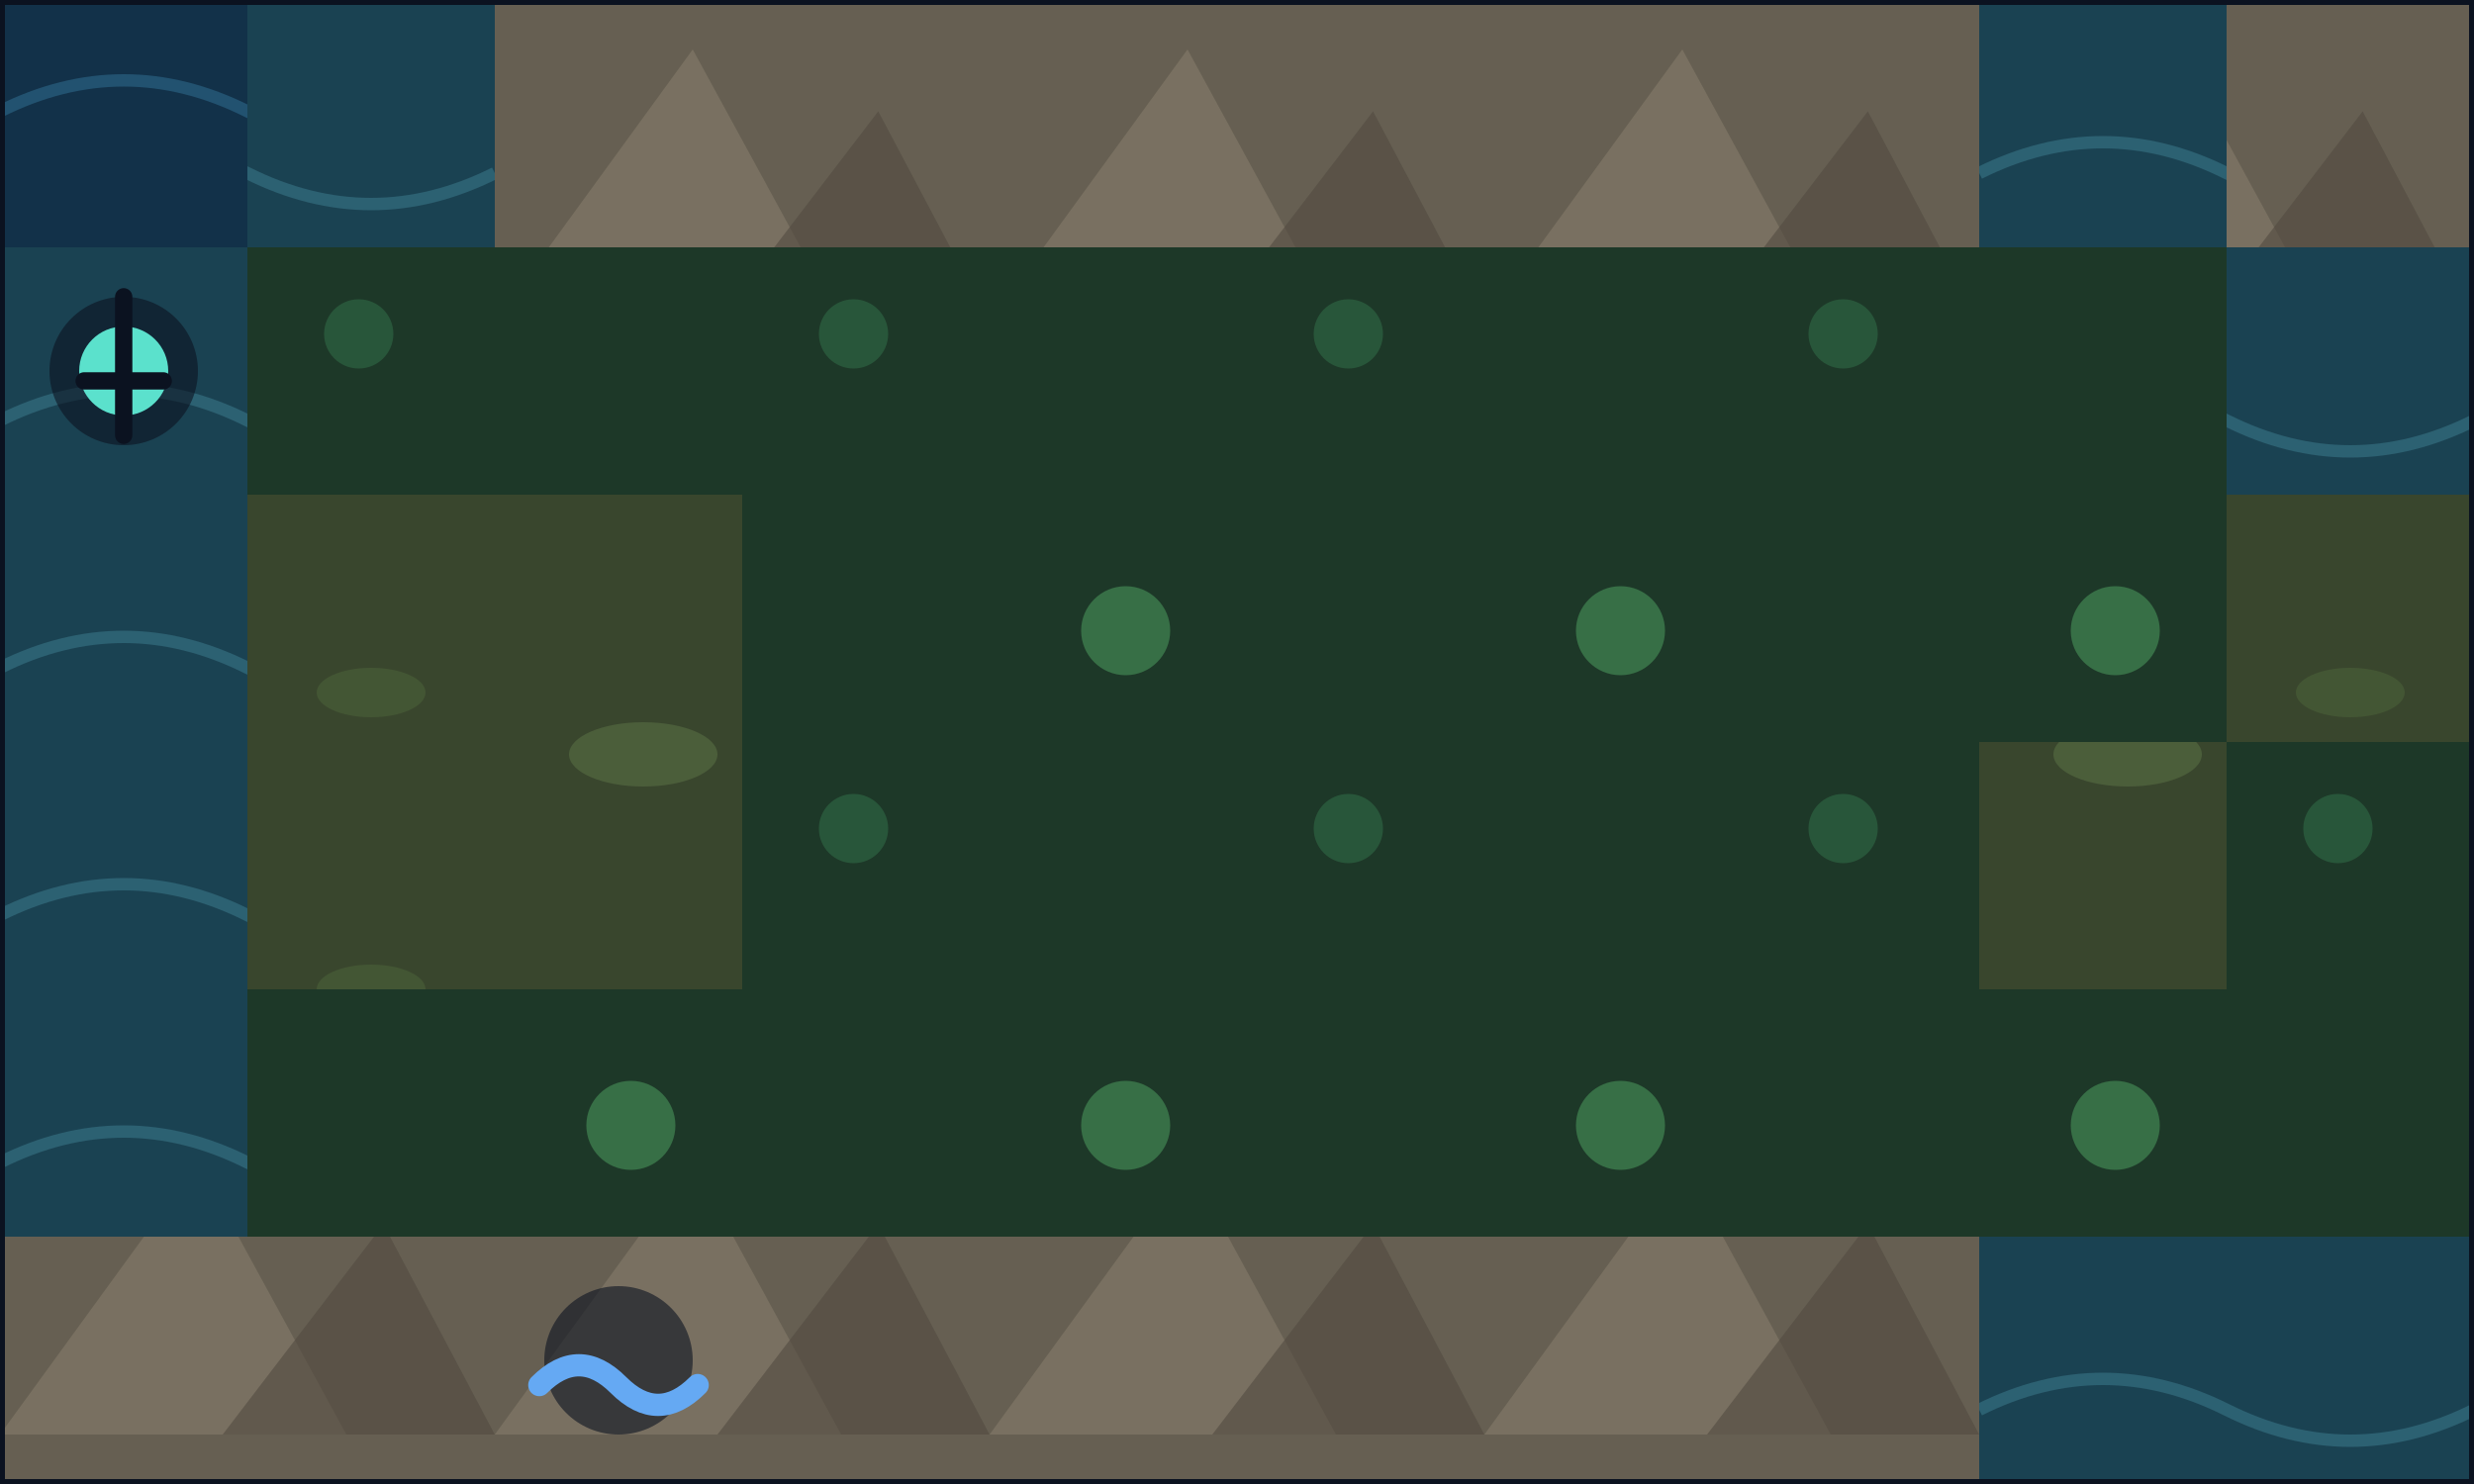
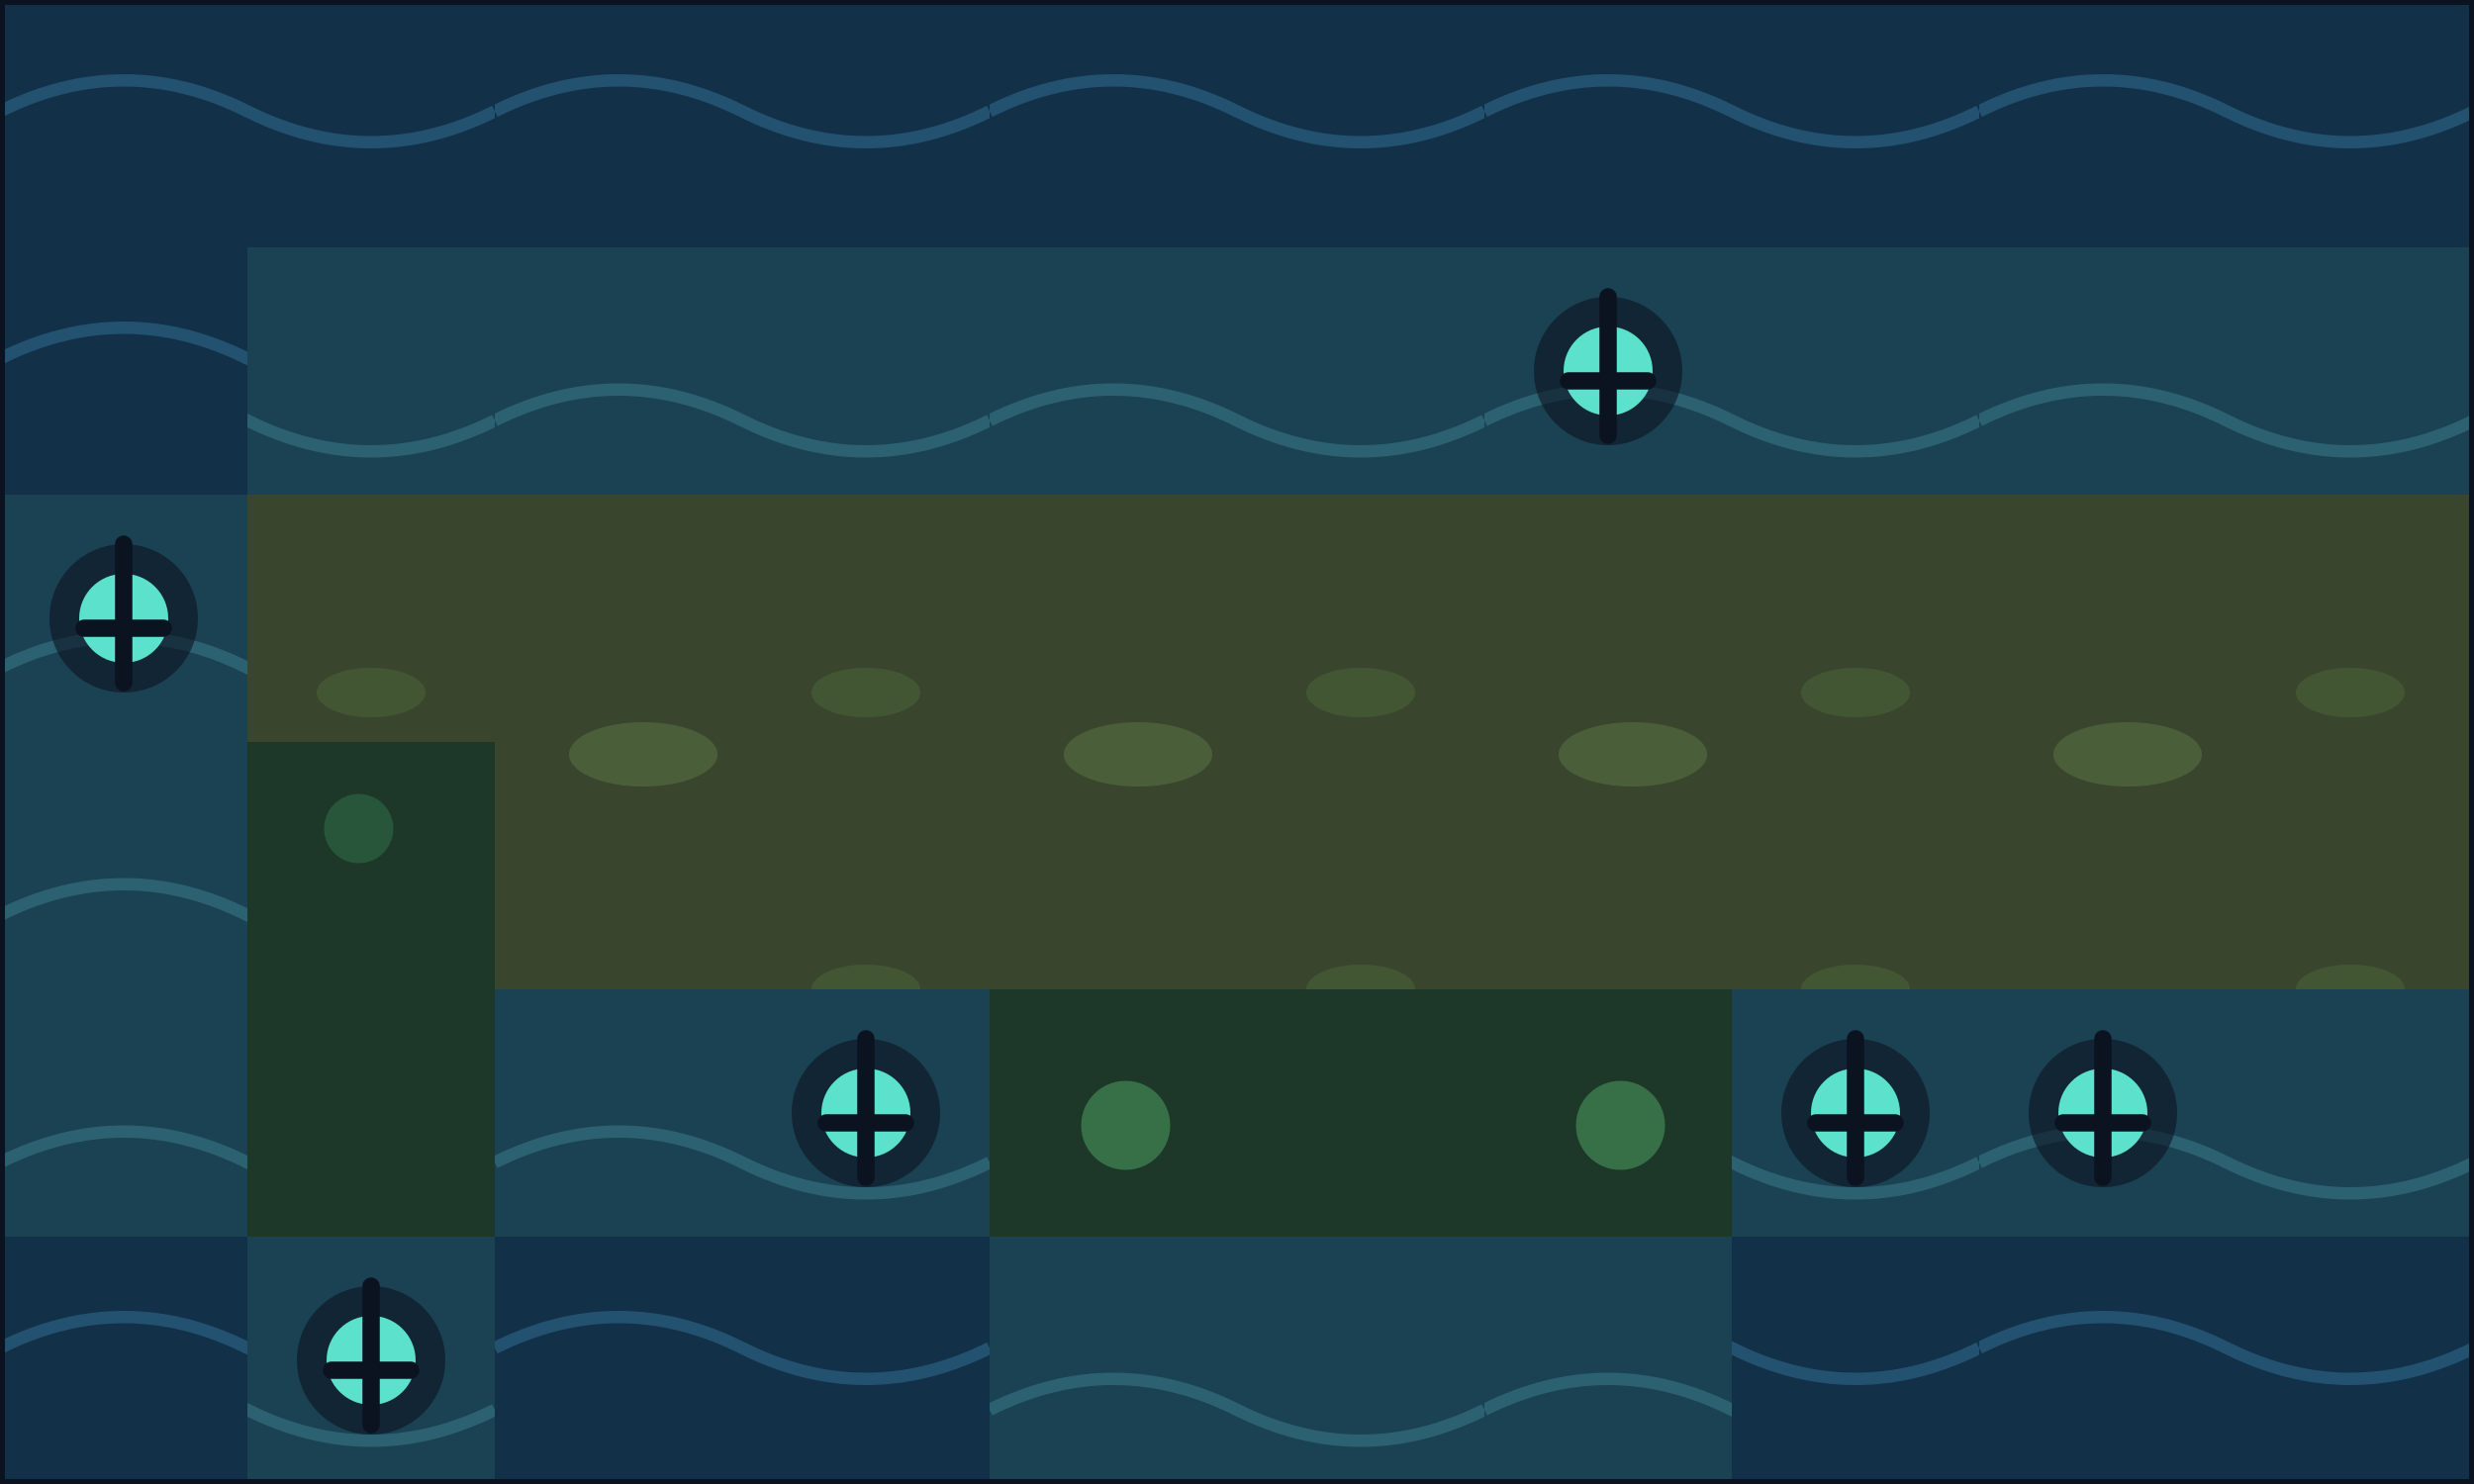
<svg xmlns="http://www.w3.org/2000/svg" viewBox="0 0 10 6" preserveAspectRatio="none">
  <defs>
    <pattern id="forest" width="2" height="2" patternUnits="userSpaceOnUse">
      <rect width="2" height="2" fill="#1d3828" />
      <circle cx=".55" cy=".55" r=".18" fill="#3d7d4d" opacity=".8" />
      <circle cx="1.45" cy="1.35" r=".14" fill="#2c6040" opacity=".75" />
    </pattern>
    <pattern id="hills" width="2" height="1.4" patternUnits="userSpaceOnUse">
      <rect width="2" height="1.4" fill="#4a4130" />
      <path d="M0 1.1 Q.5 .55 1 1.1 T2 1.1" fill="none" stroke="#75664a" stroke-width=".07" opacity=".6" />
    </pattern>
    <pattern id="mountain" width="2" height="1.5" patternUnits="userSpaceOnUse">
      <rect width="2" height="1.5" fill="#665f52" />
      <path d="M0 1.3 L.8 .2 L1.4 1.3Z" fill="#837a69" opacity=".65" />
      <path d="M.9 1.3 L1.55 .45 L2 1.3Z" fill="#514a40" opacity=".6" />
    </pattern>
    <pattern id="water" width="2" height="1" patternUnits="userSpaceOnUse">
      <rect width="2" height="1" fill="#123149" />
      <path d="M0 .45 Q.5 .2 1 .45 T2 .45" fill="none" stroke="#2f6d90" stroke-width=".05" opacity=".55" />
    </pattern>
    <pattern id="coast" width="2" height="1" patternUnits="userSpaceOnUse">
      <rect width="2" height="1" fill="#1a4252" />
      <path d="M0 .7 Q.5 .45 1 .7 T2 .7" fill="none" stroke="#3e7f91" stroke-width=".05" opacity=".5" />
    </pattern>
    <pattern id="marsh" width="2" height="1.2" patternUnits="userSpaceOnUse">
      <rect width="2" height="1.2" fill="#39462d" />
      <ellipse cx=".6" cy=".65" rx=".3" ry=".13" fill="#536840" opacity=".7" />
      <ellipse cx="1.5" cy=".4" rx=".22" ry=".1" fill="#4a6038" opacity=".6" />
    </pattern>
  </defs>
  <rect width="10" height="6" fill="#263b30" />
  <rect x="0" y="0" width="1.01" height="1.01" fill="url(#water)" />
-   <rect x="1" y="0" width="1.01" height="1.01" fill="url(#coast)" />
-   <rect x="2" y="0" width="1.01" height="1.01" fill="url(#mountain)" />
-   <rect x="3" y="0" width="1.01" height="1.01" fill="url(#mountain)" />
-   <rect x="4" y="0" width="1.01" height="1.01" fill="url(#mountain)" />
-   <rect x="5" y="0" width="1.01" height="1.01" fill="url(#mountain)" />
-   <rect x="6" y="0" width="1.01" height="1.01" fill="url(#mountain)" />
-   <rect x="7" y="0" width="1.01" height="1.01" fill="url(#mountain)" />
-   <rect x="8" y="0" width="1.01" height="1.01" fill="url(#coast)" />
-   <rect x="9" y="0" width="1.01" height="1.01" fill="url(#mountain)" />
-   <rect x="0" y="1" width="1.01" height="1.01" fill="url(#coast)" />
-   <rect x="1" y="1" width="1.01" height="1.01" fill="url(#forest)" />
-   <rect x="2" y="1" width="1.01" height="1.01" fill="url(#forest)" />
-   <rect x="3" y="1" width="1.01" height="1.01" fill="url(#forest)" />
-   <rect x="4" y="1" width="1.01" height="1.01" fill="url(#forest)" />
-   <rect x="5" y="1" width="1.01" height="1.01" fill="url(#forest)" />
-   <rect x="6" y="1" width="1.01" height="1.01" fill="url(#forest)" />
-   <rect x="7" y="1" width="1.01" height="1.01" fill="url(#forest)" />
-   <rect x="8" y="1" width="1.01" height="1.01" fill="url(#forest)" />
+   <rect x="1" y="0" width="1.01" height="1.01" fill="url(#water)" />
+   <rect x="2" y="0" width="1.01" height="1.01" fill="url(#water)" />
+   <rect x="3" y="0" width="1.01" height="1.01" fill="url(#water)" />
+   <rect x="4" y="0" width="1.01" height="1.01" fill="url(#water)" />
+   <rect x="5" y="0" width="1.01" height="1.01" fill="url(#water)" />
+   <rect x="6" y="0" width="1.01" height="1.01" fill="url(#water)" />
+   <rect x="7" y="0" width="1.01" height="1.01" fill="url(#water)" />
+   <rect x="8" y="0" width="1.01" height="1.01" fill="url(#water)" />
+   <rect x="9" y="0" width="1.01" height="1.01" fill="url(#water)" />
+   <rect x="0" y="1" width="1.01" height="1.01" fill="url(#water)" />
+   <rect x="1" y="1" width="1.01" height="1.01" fill="url(#coast)" />
+   <rect x="2" y="1" width="1.01" height="1.01" fill="url(#coast)" />
+   <rect x="3" y="1" width="1.01" height="1.01" fill="url(#coast)" />
+   <rect x="4" y="1" width="1.01" height="1.01" fill="url(#coast)" />
+   <rect x="5" y="1" width="1.01" height="1.01" fill="url(#coast)" />
+   <rect x="6" y="1" width="1.01" height="1.01" fill="url(#coast)" />
+   <rect x="7" y="1" width="1.01" height="1.01" fill="url(#coast)" />
+   <rect x="8" y="1" width="1.01" height="1.01" fill="url(#coast)" />
  <rect x="9" y="1" width="1.01" height="1.01" fill="url(#coast)" />
  <rect x="0" y="2" width="1.01" height="1.01" fill="url(#coast)" />
  <rect x="1" y="2" width="1.01" height="1.01" fill="url(#marsh)" />
  <rect x="2" y="2" width="1.01" height="1.01" fill="url(#marsh)" />
-   <rect x="3" y="2" width="1.01" height="1.01" fill="url(#forest)" />
-   <rect x="4" y="2" width="1.01" height="1.01" fill="url(#forest)" />
-   <rect x="5" y="2" width="1.01" height="1.01" fill="url(#forest)" />
-   <rect x="6" y="2" width="1.01" height="1.01" fill="url(#forest)" />
-   <rect x="7" y="2" width="1.01" height="1.01" fill="url(#forest)" />
-   <rect x="8" y="2" width="1.01" height="1.01" fill="url(#forest)" />
+   <rect x="3" y="2" width="1.01" height="1.01" fill="url(#marsh)" />
+   <rect x="4" y="2" width="1.01" height="1.01" fill="url(#marsh)" />
+   <rect x="5" y="2" width="1.01" height="1.01" fill="url(#marsh)" />
+   <rect x="6" y="2" width="1.01" height="1.01" fill="url(#marsh)" />
+   <rect x="7" y="2" width="1.01" height="1.01" fill="url(#marsh)" />
+   <rect x="8" y="2" width="1.01" height="1.01" fill="url(#marsh)" />
  <rect x="9" y="2" width="1.01" height="1.01" fill="url(#marsh)" />
  <rect x="0" y="3" width="1.01" height="1.01" fill="url(#coast)" />
-   <rect x="1" y="3" width="1.01" height="1.01" fill="url(#marsh)" />
+   <rect x="1" y="3" width="1.01" height="1.01" fill="url(#forest)" />
  <rect x="2" y="3" width="1.01" height="1.01" fill="url(#marsh)" />
-   <rect x="3" y="3" width="1.01" height="1.01" fill="url(#forest)" />
-   <rect x="4" y="3" width="1.01" height="1.01" fill="url(#forest)" />
-   <rect x="5" y="3" width="1.01" height="1.01" fill="url(#forest)" />
-   <rect x="6" y="3" width="1.01" height="1.01" fill="url(#forest)" />
-   <rect x="7" y="3" width="1.01" height="1.01" fill="url(#forest)" />
+   <rect x="3" y="3" width="1.01" height="1.01" fill="url(#marsh)" />
+   <rect x="4" y="3" width="1.01" height="1.01" fill="url(#marsh)" />
+   <rect x="5" y="3" width="1.01" height="1.01" fill="url(#marsh)" />
+   <rect x="6" y="3" width="1.01" height="1.01" fill="url(#marsh)" />
+   <rect x="7" y="3" width="1.01" height="1.01" fill="url(#marsh)" />
  <rect x="8" y="3" width="1.01" height="1.01" fill="url(#marsh)" />
-   <rect x="9" y="3" width="1.01" height="1.01" fill="url(#forest)" />
+   <rect x="9" y="3" width="1.01" height="1.01" fill="url(#marsh)" />
  <rect x="0" y="4" width="1.01" height="1.01" fill="url(#coast)" />
  <rect x="1" y="4" width="1.01" height="1.01" fill="url(#forest)" />
-   <rect x="2" y="4" width="1.01" height="1.01" fill="url(#forest)" />
-   <rect x="3" y="4" width="1.01" height="1.01" fill="url(#forest)" />
+   <rect x="2" y="4" width="1.01" height="1.01" fill="url(#coast)" />
+   <rect x="3" y="4" width="1.01" height="1.01" fill="url(#coast)" />
  <rect x="4" y="4" width="1.01" height="1.01" fill="url(#forest)" />
  <rect x="5" y="4" width="1.01" height="1.01" fill="url(#forest)" />
  <rect x="6" y="4" width="1.01" height="1.01" fill="url(#forest)" />
-   <rect x="7" y="4" width="1.01" height="1.01" fill="url(#forest)" />
-   <rect x="8" y="4" width="1.01" height="1.01" fill="url(#forest)" />
-   <rect x="9" y="4" width="1.01" height="1.01" fill="url(#forest)" />
-   <rect x="0" y="5" width="1.01" height="1.01" fill="url(#mountain)" />
-   <rect x="1" y="5" width="1.01" height="1.01" fill="url(#mountain)" />
-   <rect x="2" y="5" width="1.01" height="1.01" fill="url(#mountain)" />
-   <rect x="3" y="5" width="1.01" height="1.01" fill="url(#mountain)" />
-   <rect x="4" y="5" width="1.01" height="1.01" fill="url(#mountain)" />
-   <rect x="5" y="5" width="1.01" height="1.01" fill="url(#mountain)" />
-   <rect x="6" y="5" width="1.01" height="1.01" fill="url(#mountain)" />
-   <rect x="7" y="5" width="1.01" height="1.01" fill="url(#mountain)" />
-   <rect x="8" y="5" width="1.01" height="1.01" fill="url(#coast)" />
-   <rect x="9" y="5" width="1.01" height="1.01" fill="url(#coast)" />
-   <circle cx="0.5" cy="1.5" r=".3" fill="#0b1220" opacity=".6" />
-   <circle cx="0.5" cy="1.5" r=".18" fill="#5eead4" opacity=".95" />
-   <path d="M0.5 1.2 V1.76 M0.34 1.54 H0.66" stroke="#0b1220" stroke-width=".07" stroke-linecap="round" />
-   <circle cx="2.5" cy="5.5" r=".3" fill="#0b1220" opacity=".6" />
-   <path d="M2.18 5.6 Q2.34 5.44 2.5 5.6 T2.82 5.6" fill="none" stroke="#65a9f3" stroke-width=".09" stroke-linecap="round" />
+   <rect x="7" y="4" width="1.01" height="1.01" fill="url(#coast)" />
+   <rect x="8" y="4" width="1.01" height="1.01" fill="url(#coast)" />
+   <rect x="9" y="4" width="1.01" height="1.01" fill="url(#coast)" />
+   <rect x="0" y="5" width="1.01" height="1.01" fill="url(#water)" />
+   <rect x="1" y="5" width="1.01" height="1.01" fill="url(#coast)" />
+   <rect x="2" y="5" width="1.01" height="1.01" fill="url(#water)" />
+   <rect x="3" y="5" width="1.01" height="1.01" fill="url(#water)" />
+   <rect x="4" y="5" width="1.01" height="1.01" fill="url(#coast)" />
+   <rect x="5" y="5" width="1.01" height="1.01" fill="url(#coast)" />
+   <rect x="6" y="5" width="1.01" height="1.01" fill="url(#coast)" />
+   <rect x="7" y="5" width="1.01" height="1.01" fill="url(#water)" />
+   <rect x="8" y="5" width="1.01" height="1.01" fill="url(#water)" />
+   <rect x="9" y="5" width="1.01" height="1.01" fill="url(#water)" />
+   <circle cx="6.5" cy="1.5" r=".3" fill="#0b1220" opacity=".6" />
+   <circle cx="6.5" cy="1.5" r=".18" fill="#5eead4" opacity=".95" />
+   <path d="M6.5 1.2 V1.76 M6.34 1.54 H6.66" stroke="#0b1220" stroke-width=".07" stroke-linecap="round" />
+   <circle cx="0.5" cy="2.5" r=".3" fill="#0b1220" opacity=".6" />
+   <circle cx="0.5" cy="2.5" r=".18" fill="#5eead4" opacity=".95" />
+   <path d="M0.5 2.2 V2.76 M0.34 2.54 H0.66" stroke="#0b1220" stroke-width=".07" stroke-linecap="round" />
+   <circle cx="3.5" cy="4.5" r=".3" fill="#0b1220" opacity=".6" />
+   <circle cx="3.5" cy="4.5" r=".18" fill="#5eead4" opacity=".95" />
+   <path d="M3.5 4.2 V4.76 M3.34 4.54 H3.66" stroke="#0b1220" stroke-width=".07" stroke-linecap="round" />
+   <circle cx="7.5" cy="4.5" r=".3" fill="#0b1220" opacity=".6" />
+   <circle cx="7.5" cy="4.5" r=".18" fill="#5eead4" opacity=".95" />
+   <path d="M7.5 4.2 V4.76 M7.34 4.54 H7.66" stroke="#0b1220" stroke-width=".07" stroke-linecap="round" />
+   <circle cx="8.5" cy="4.5" r=".3" fill="#0b1220" opacity=".6" />
+   <circle cx="8.5" cy="4.5" r=".18" fill="#5eead4" opacity=".95" />
+   <path d="M8.5 4.2 V4.76 M8.34 4.54 H8.66" stroke="#0b1220" stroke-width=".07" stroke-linecap="round" />
+   <circle cx="1.5" cy="5.5" r=".3" fill="#0b1220" opacity=".6" />
+   <circle cx="1.5" cy="5.5" r=".18" fill="#5eead4" opacity=".95" />
+   <path d="M1.5 5.2 V5.76 M1.34 5.54 H1.66" stroke="#0b1220" stroke-width=".07" stroke-linecap="round" />
  <path d="M0 0H10V6H0Z" fill="none" stroke="#0b1220" stroke-width=".04" />
</svg>
